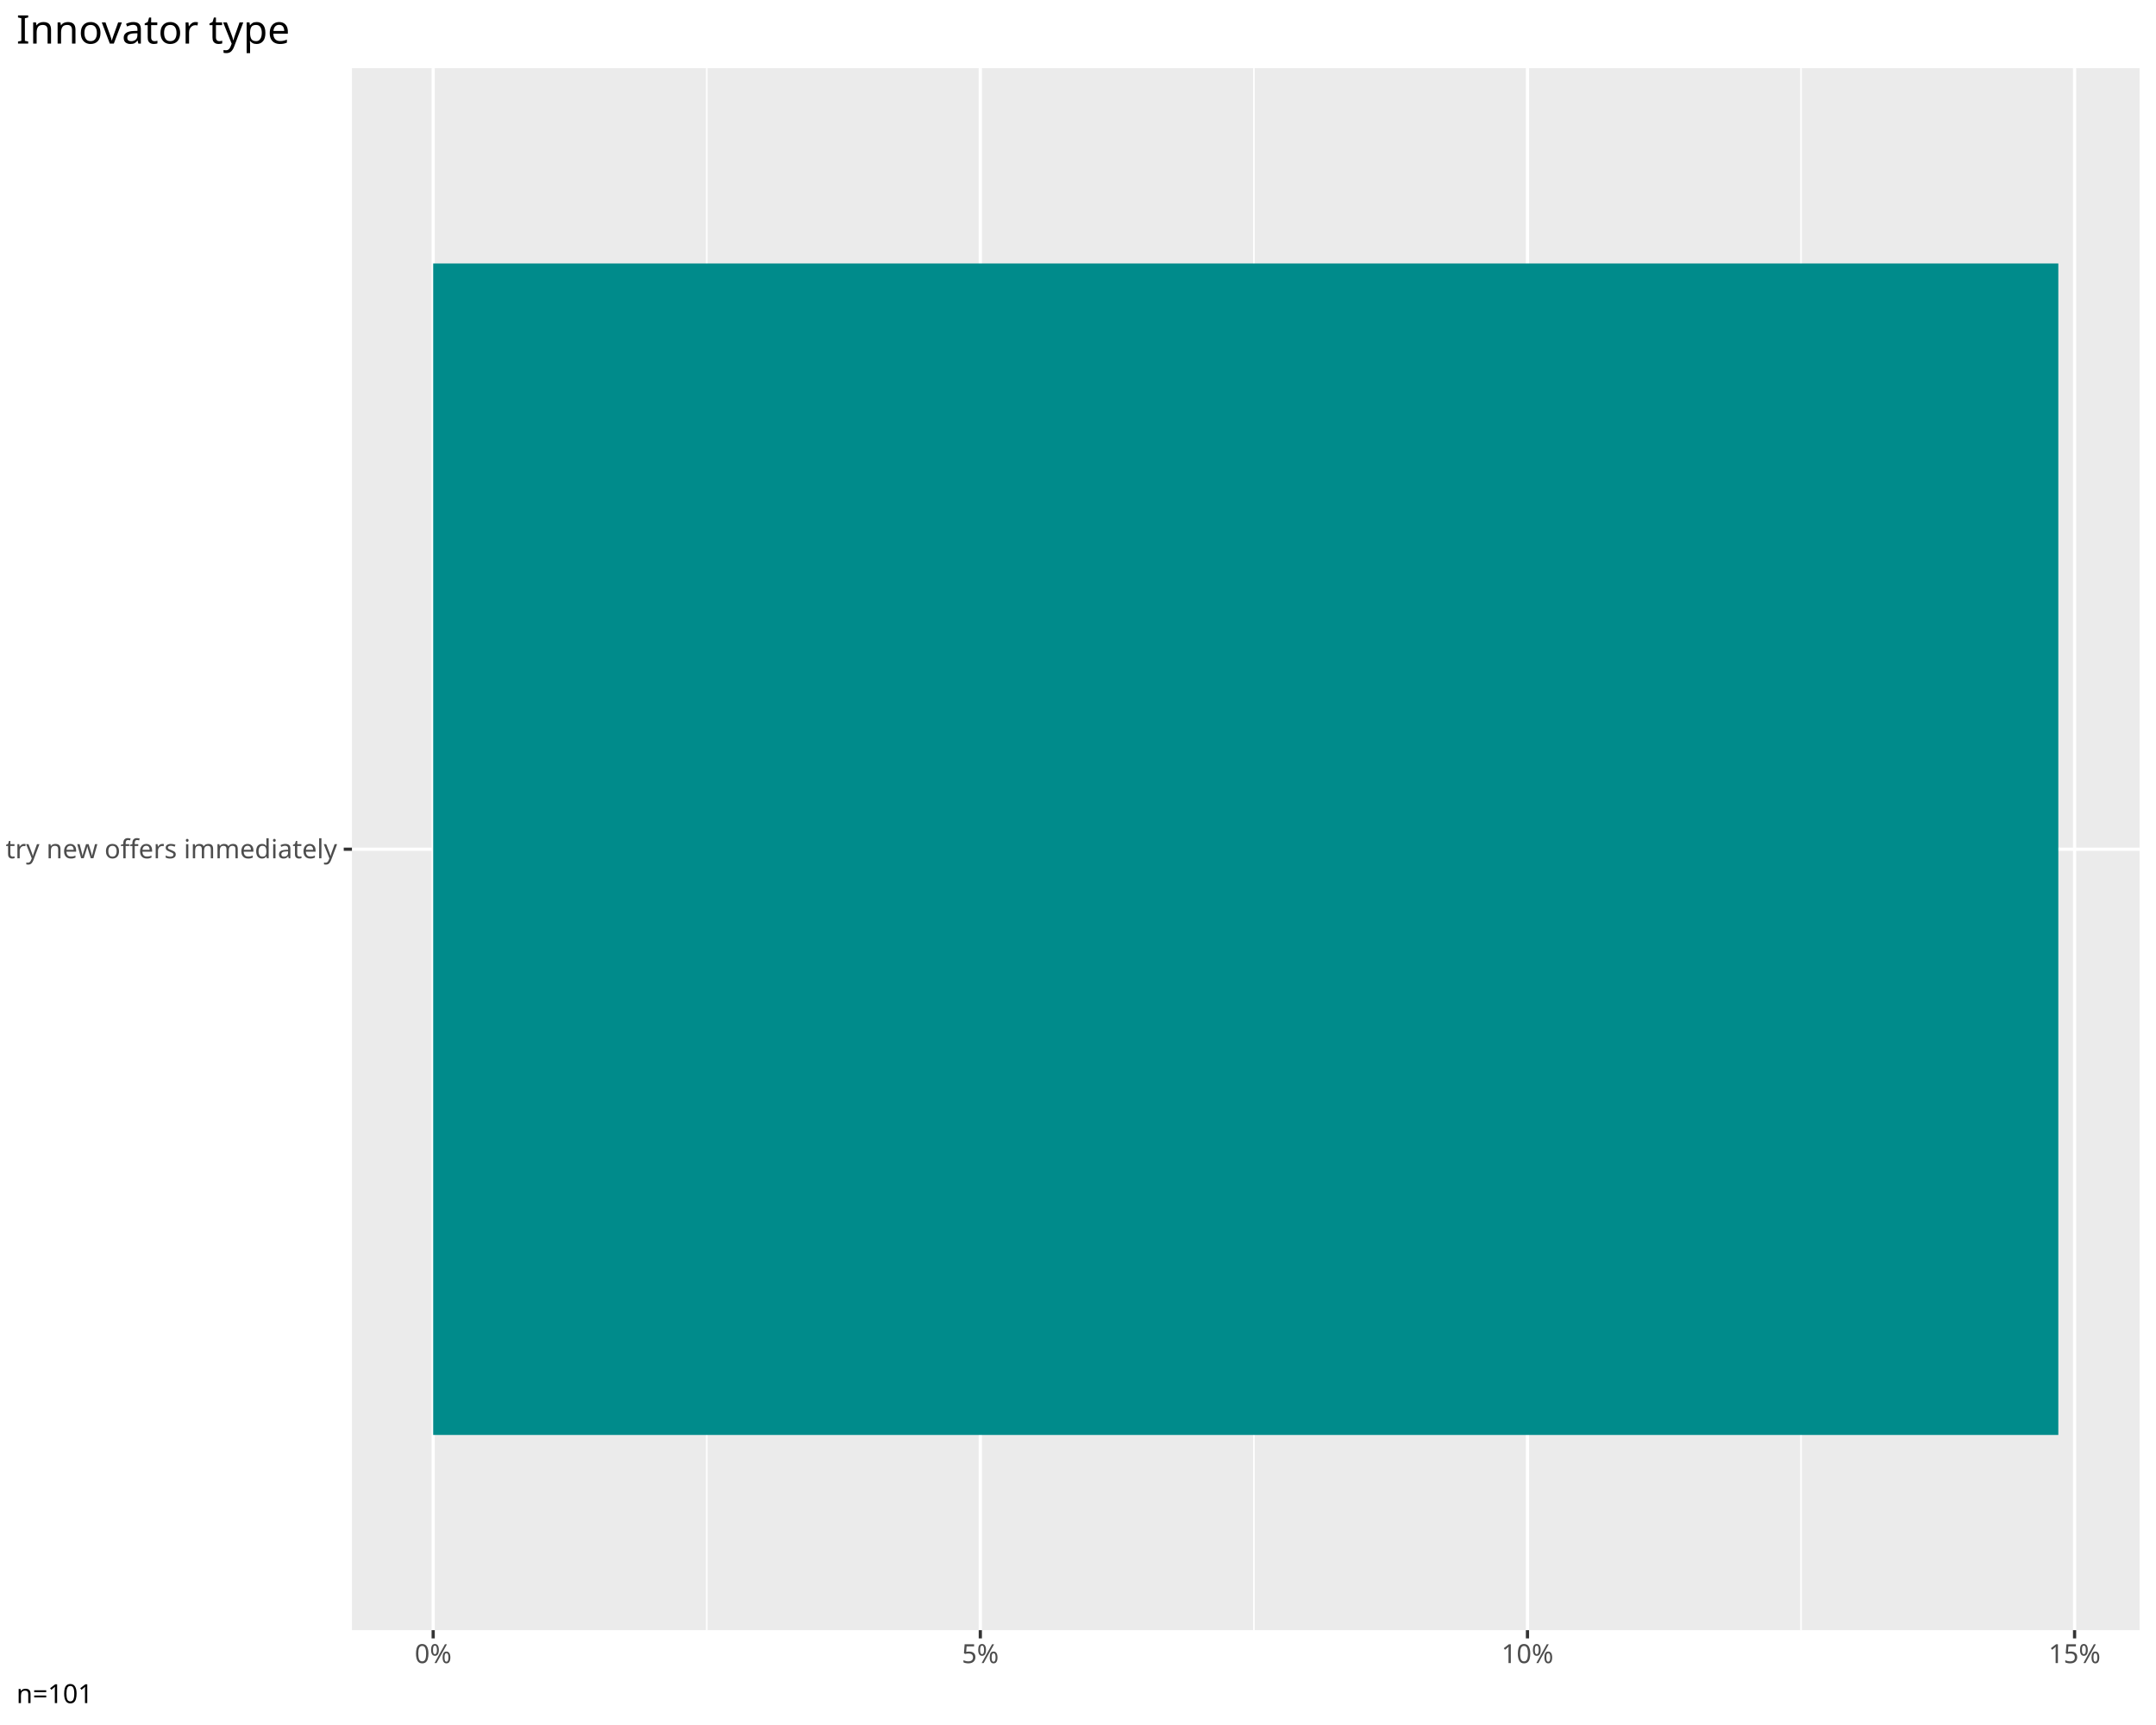
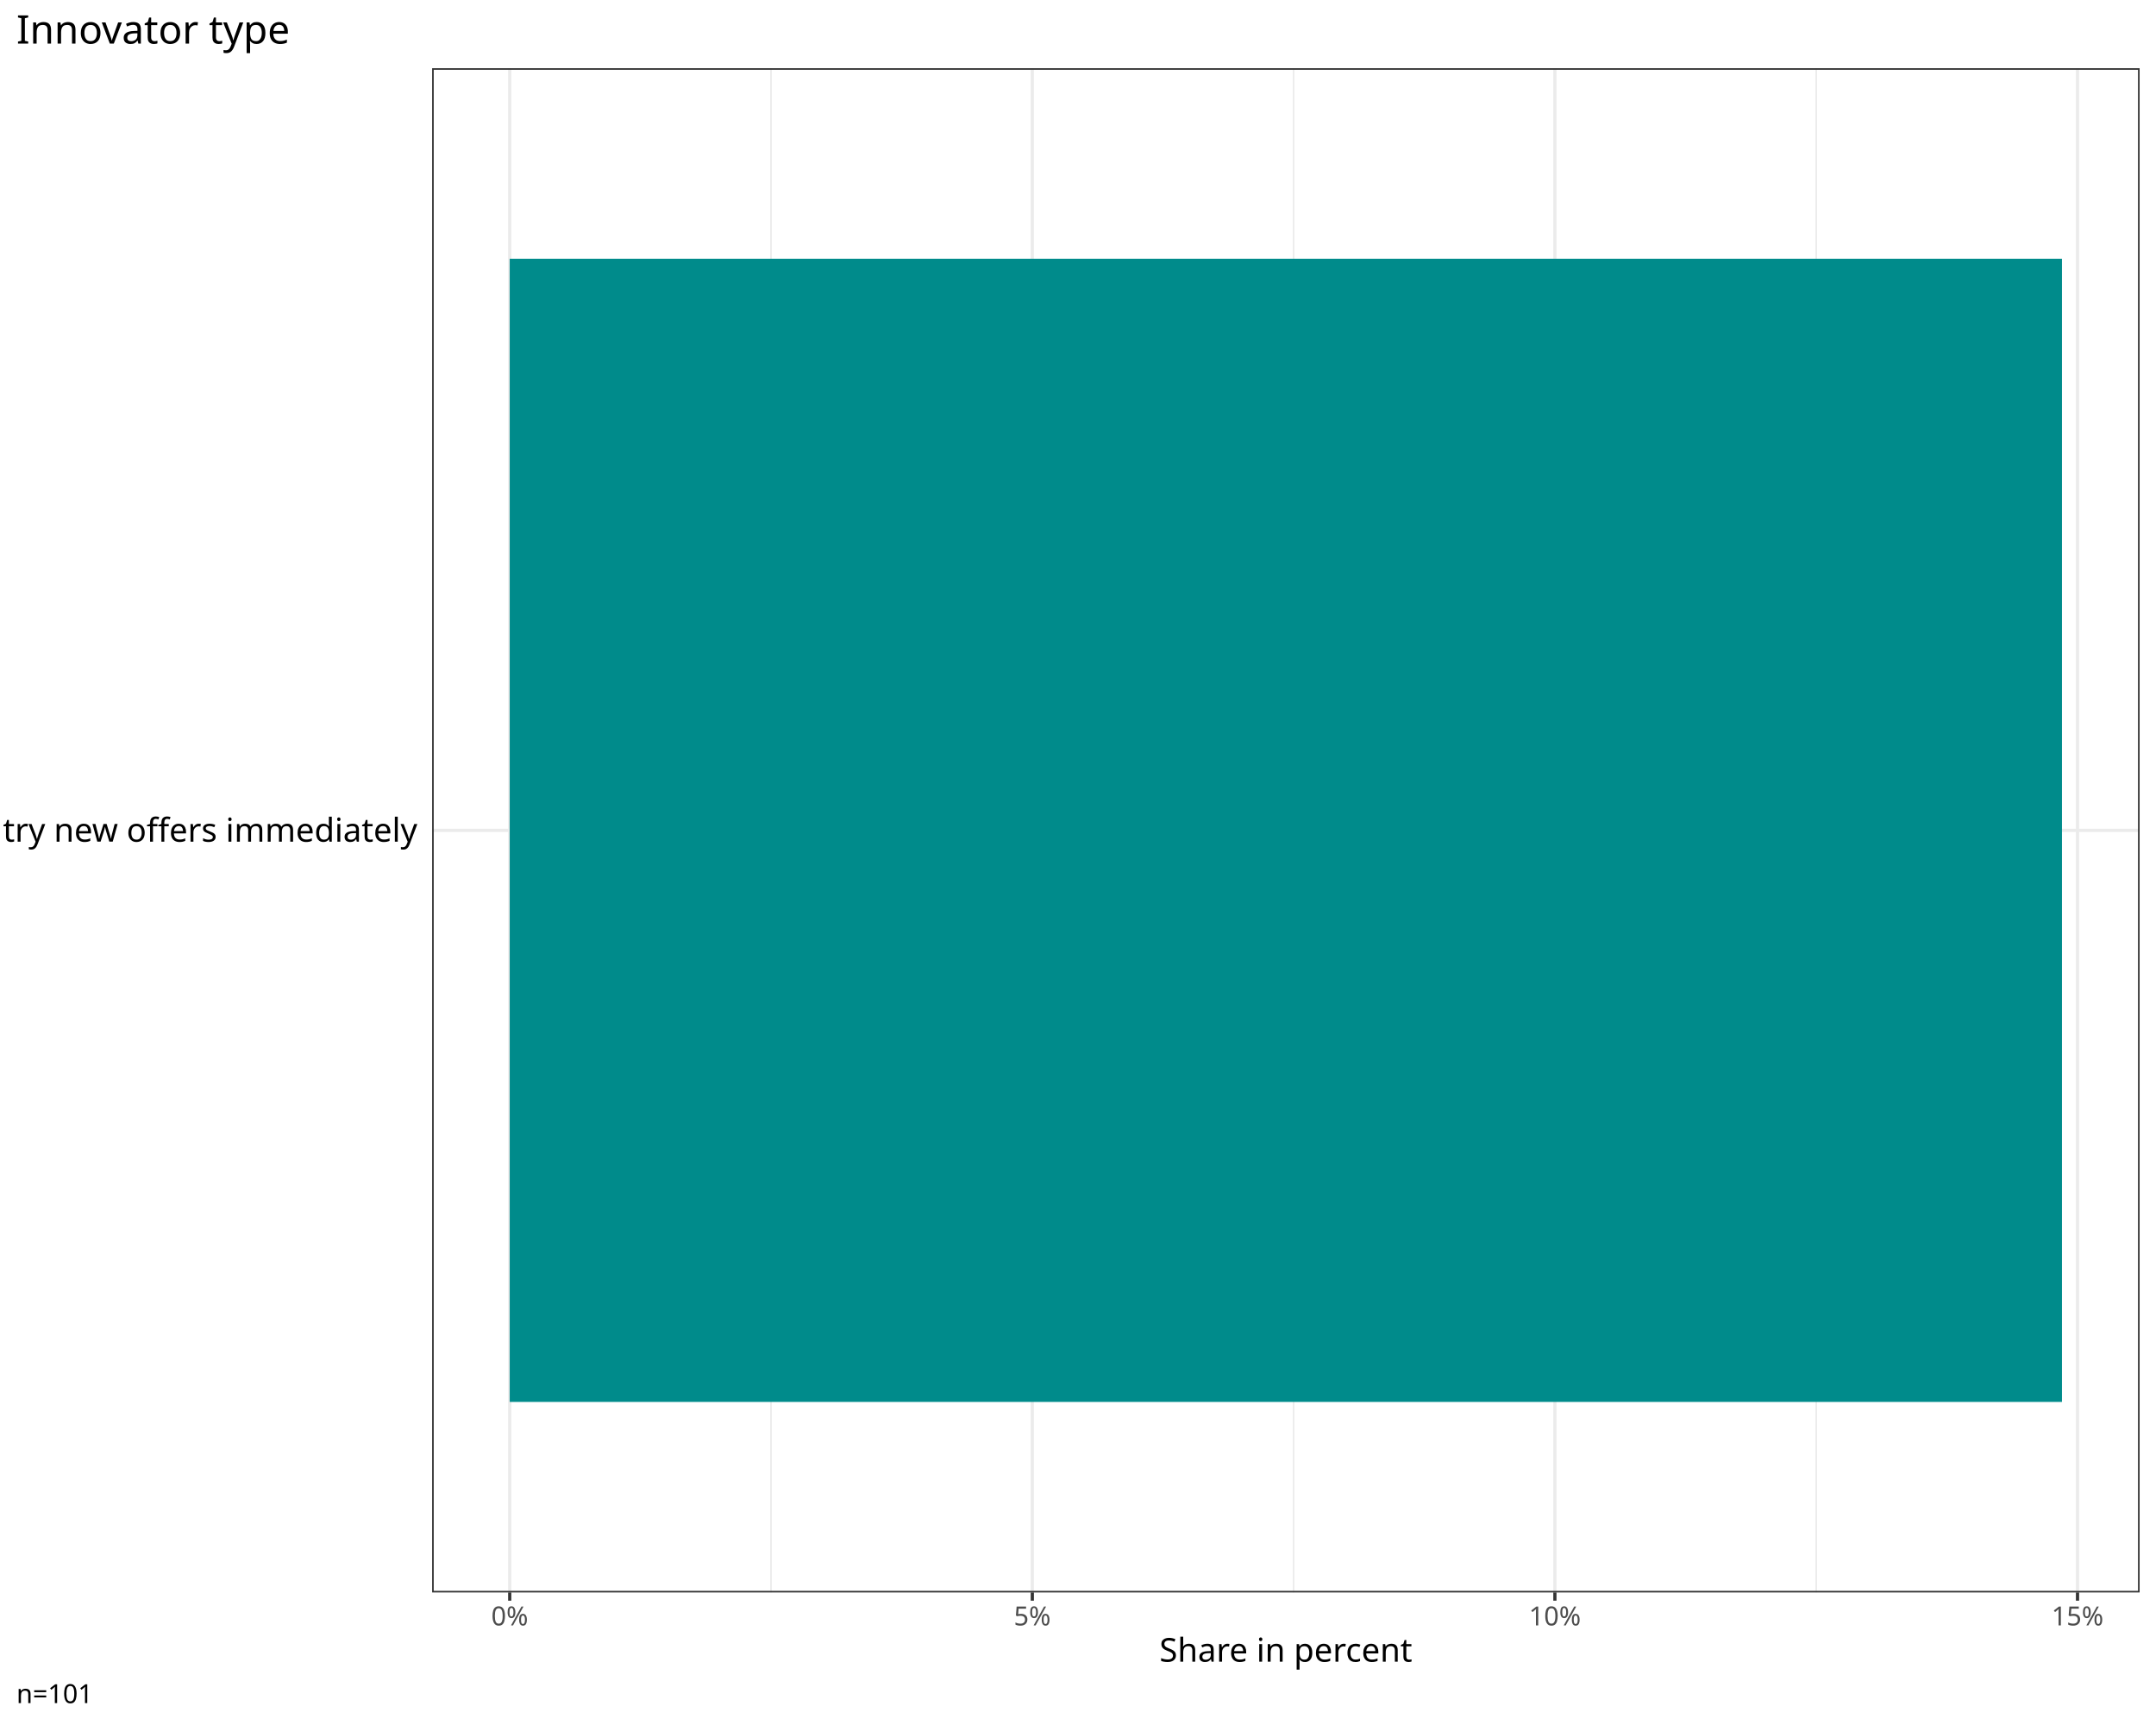
<svg xmlns="http://www.w3.org/2000/svg" class="svglite" data-engine-version="2.0" width="720.00pt" height="576.00pt" viewBox="0 0 720.00 576.00">
  <defs>
    <style type="text/css">
    .svglite line, .svglite polyline, .svglite polygon, .svglite path, .svglite rect, .svglite circle {
      fill: none;
      stroke: #000000;
      stroke-linecap: round;
      stroke-linejoin: round;
      stroke-miterlimit: 10.00;
    }
  </style>
  </defs>
  <rect width="100%" height="100%" style="stroke: none; fill: #FFFFFF;" />
  <defs>
    <clipPath id="cpMC4wMHw3MjAuMDB8MC4wMHw1NzYuMDA=">
      <rect x="0.00" y="0.00" width="720.00" height="576.00" />
    </clipPath>
  </defs>
  <g clip-path="url(#cpMC4wMHw3MjAuMDB8MC4wMHw1NzYuMDA=)">
    <rect x="0.00" y="0.00" width="720.00" height="576.00" style="stroke-width: 1.07; stroke: #FFFFFF; fill: #FFFFFF;" />
  </g>
  <defs>
-     <clipPath id="cpMTE3LjUzfDcxNC41MnwyMi43OHw1NDQuMzQ=">
-       <rect x="117.53" y="22.78" width="596.99" height="521.56" />
+     <clipPath id="cpMTQ0LjMxfDcxNC41MnwyMi43OHw1MzEuNzU=">
+       <rect x="144.31" y="22.78" width="570.22" height="508.97" />
    </clipPath>
  </defs>
-   <g clip-path="url(#cpMTE3LjUzfDcxNC41MnwyMi43OHw1NDQuMzQ=)">
-     <rect x="117.53" y="22.78" width="596.99" height="521.56" style="stroke-width: 1.07; stroke: none; fill: #EBEBEB;" />
-     <polyline points="236.02,544.34 236.02,22.78 " style="stroke-width: 0.53; stroke: #FFFFFF; stroke-linecap: butt;" />
-     <polyline points="418.74,544.34 418.74,22.78 " style="stroke-width: 0.53; stroke: #FFFFFF; stroke-linecap: butt;" />
-     <polyline points="601.45,544.34 601.45,22.78 " style="stroke-width: 0.53; stroke: #FFFFFF; stroke-linecap: butt;" />
-     <polyline points="117.53,283.56 714.52,283.56 " style="stroke-width: 1.07; stroke: #FFFFFF; stroke-linecap: butt;" />
-     <polyline points="144.66,544.34 144.66,22.78 " style="stroke-width: 1.07; stroke: #FFFFFF; stroke-linecap: butt;" />
-     <polyline points="327.38,544.34 327.38,22.78 " style="stroke-width: 1.07; stroke: #FFFFFF; stroke-linecap: butt;" />
-     <polyline points="510.10,544.34 510.10,22.78 " style="stroke-width: 1.07; stroke: #FFFFFF; stroke-linecap: butt;" />
-     <polyline points="692.81,544.34 692.81,22.78 " style="stroke-width: 1.07; stroke: #FFFFFF; stroke-linecap: butt;" />
-     <rect x="144.66" y="87.98" width="542.72" height="391.17" style="stroke-width: 1.07; stroke: none; stroke-linecap: butt; stroke-linejoin: miter; fill: #008B8B;" />
+   <g clip-path="url(#cpMTQ0LjMxfDcxNC41MnwyMi43OHw1MzEuNzU=)">
+     <rect x="144.31" y="22.78" width="570.22" height="508.97" style="stroke-width: 1.07; stroke: none; fill: #FFFFFF;" />
+     <polyline points="257.48,531.75 257.48,22.78 " style="stroke-width: 0.53; stroke: #EBEBEB; stroke-linecap: butt;" />
+     <polyline points="432.00,531.75 432.00,22.78 " style="stroke-width: 0.53; stroke: #EBEBEB; stroke-linecap: butt;" />
+     <polyline points="606.53,531.75 606.53,22.78 " style="stroke-width: 0.53; stroke: #EBEBEB; stroke-linecap: butt;" />
+     <polyline points="144.31,277.27 714.52,277.27 " style="stroke-width: 1.07; stroke: #EBEBEB; stroke-linecap: butt;" />
+     <polyline points="170.22,531.75 170.22,22.78 " style="stroke-width: 1.07; stroke: #EBEBEB; stroke-linecap: butt;" />
+     <polyline points="344.74,531.75 344.74,22.78 " style="stroke-width: 1.07; stroke: #EBEBEB; stroke-linecap: butt;" />
+     <polyline points="519.26,531.75 519.26,22.78 " style="stroke-width: 1.07; stroke: #EBEBEB; stroke-linecap: butt;" />
+     <polyline points="693.79,531.75 693.79,22.78 " style="stroke-width: 1.07; stroke: #EBEBEB; stroke-linecap: butt;" />
+     <rect x="170.22" y="86.40" width="518.38" height="381.72" style="stroke-width: 1.07; stroke: none; stroke-linecap: butt; stroke-linejoin: miter; fill: #008B8B;" />
+     <rect x="144.31" y="22.78" width="570.22" height="508.97" style="stroke-width: 1.07; stroke: #333333;" />
  </g>
  <g clip-path="url(#cpMC4wMHw3MjAuMDB8MC4wMHw1NzYuMDA=)">
-     <text x="112.59" y="286.59" text-anchor="end" style="font-size: 8.80px; fill: #4D4D4D; font-family: sans;" textLength="107.12px" lengthAdjust="spacingAndGlyphs">I try new offers immediately</text>
-     <polyline points="114.79,283.56 117.53,283.56 " style="stroke-width: 1.07; stroke: #333333; stroke-linecap: butt;" />
-     <polyline points="144.66,547.08 144.66,544.34 " style="stroke-width: 1.07; stroke: #333333; stroke-linecap: butt;" />
-     <polyline points="327.38,547.08 327.38,544.34 " style="stroke-width: 1.07; stroke: #333333; stroke-linecap: butt;" />
-     <polyline points="510.10,547.08 510.10,544.34 " style="stroke-width: 1.07; stroke: #333333; stroke-linecap: butt;" />
-     <polyline points="692.81,547.08 692.81,544.34 " style="stroke-width: 1.07; stroke: #333333; stroke-linecap: butt;" />
-     <text x="144.66" y="555.33" text-anchor="middle" style="font-size: 8.80px; fill: #4D4D4D; font-family: sans;" textLength="12.72px" lengthAdjust="spacingAndGlyphs">0%</text>
-     <text x="327.38" y="555.33" text-anchor="middle" style="font-size: 8.80px; fill: #4D4D4D; font-family: sans;" textLength="12.72px" lengthAdjust="spacingAndGlyphs">5%</text>
-     <text x="510.10" y="555.33" text-anchor="middle" style="font-size: 8.80px; fill: #4D4D4D; font-family: sans;" textLength="17.61px" lengthAdjust="spacingAndGlyphs">10%</text>
-     <text x="692.81" y="555.33" text-anchor="middle" style="font-size: 8.80px; fill: #4D4D4D; font-family: sans;" textLength="17.61px" lengthAdjust="spacingAndGlyphs">15%</text>
+     <text x="139.37" y="281.05" text-anchor="end" style="font-size: 11.00px; font-family: sans;" textLength="133.89px" lengthAdjust="spacingAndGlyphs">I try new offers immediately</text>
+     <polyline points="170.22,534.49 170.22,531.75 " style="stroke-width: 1.07; stroke: #333333; stroke-linecap: butt;" />
+     <polyline points="344.74,534.49 344.74,531.75 " style="stroke-width: 1.07; stroke: #333333; stroke-linecap: butt;" />
+     <polyline points="519.26,534.49 519.26,531.75 " style="stroke-width: 1.07; stroke: #333333; stroke-linecap: butt;" />
+     <polyline points="693.79,534.49 693.79,531.75 " style="stroke-width: 1.07; stroke: #333333; stroke-linecap: butt;" />
+     <text x="170.22" y="542.74" text-anchor="middle" style="font-size: 8.80px; fill: #4D4D4D; font-family: sans;" textLength="12.72px" lengthAdjust="spacingAndGlyphs">0%</text>
+     <text x="344.74" y="542.74" text-anchor="middle" style="font-size: 8.80px; fill: #4D4D4D; font-family: sans;" textLength="12.72px" lengthAdjust="spacingAndGlyphs">5%</text>
+     <text x="519.26" y="542.74" text-anchor="middle" style="font-size: 8.80px; fill: #4D4D4D; font-family: sans;" textLength="17.61px" lengthAdjust="spacingAndGlyphs">10%</text>
+     <text x="693.79" y="542.74" text-anchor="middle" style="font-size: 8.80px; fill: #4D4D4D; font-family: sans;" textLength="17.61px" lengthAdjust="spacingAndGlyphs">15%</text>
+     <text x="429.41" y="554.87" text-anchor="middle" style="font-size: 11.00px; font-family: sans;" textLength="80.72px" lengthAdjust="spacingAndGlyphs">Share in percent</text>
    <text x="5.48" y="14.56" style="font-size: 13.20px; font-family: sans;" textLength="83.67px" lengthAdjust="spacingAndGlyphs">Innovator type</text>
    <text x="5.48" y="568.69" style="font-size: 8.80px; font-family: sans;" textLength="24.72px" lengthAdjust="spacingAndGlyphs">n=101</text>
  </g>
</svg>
